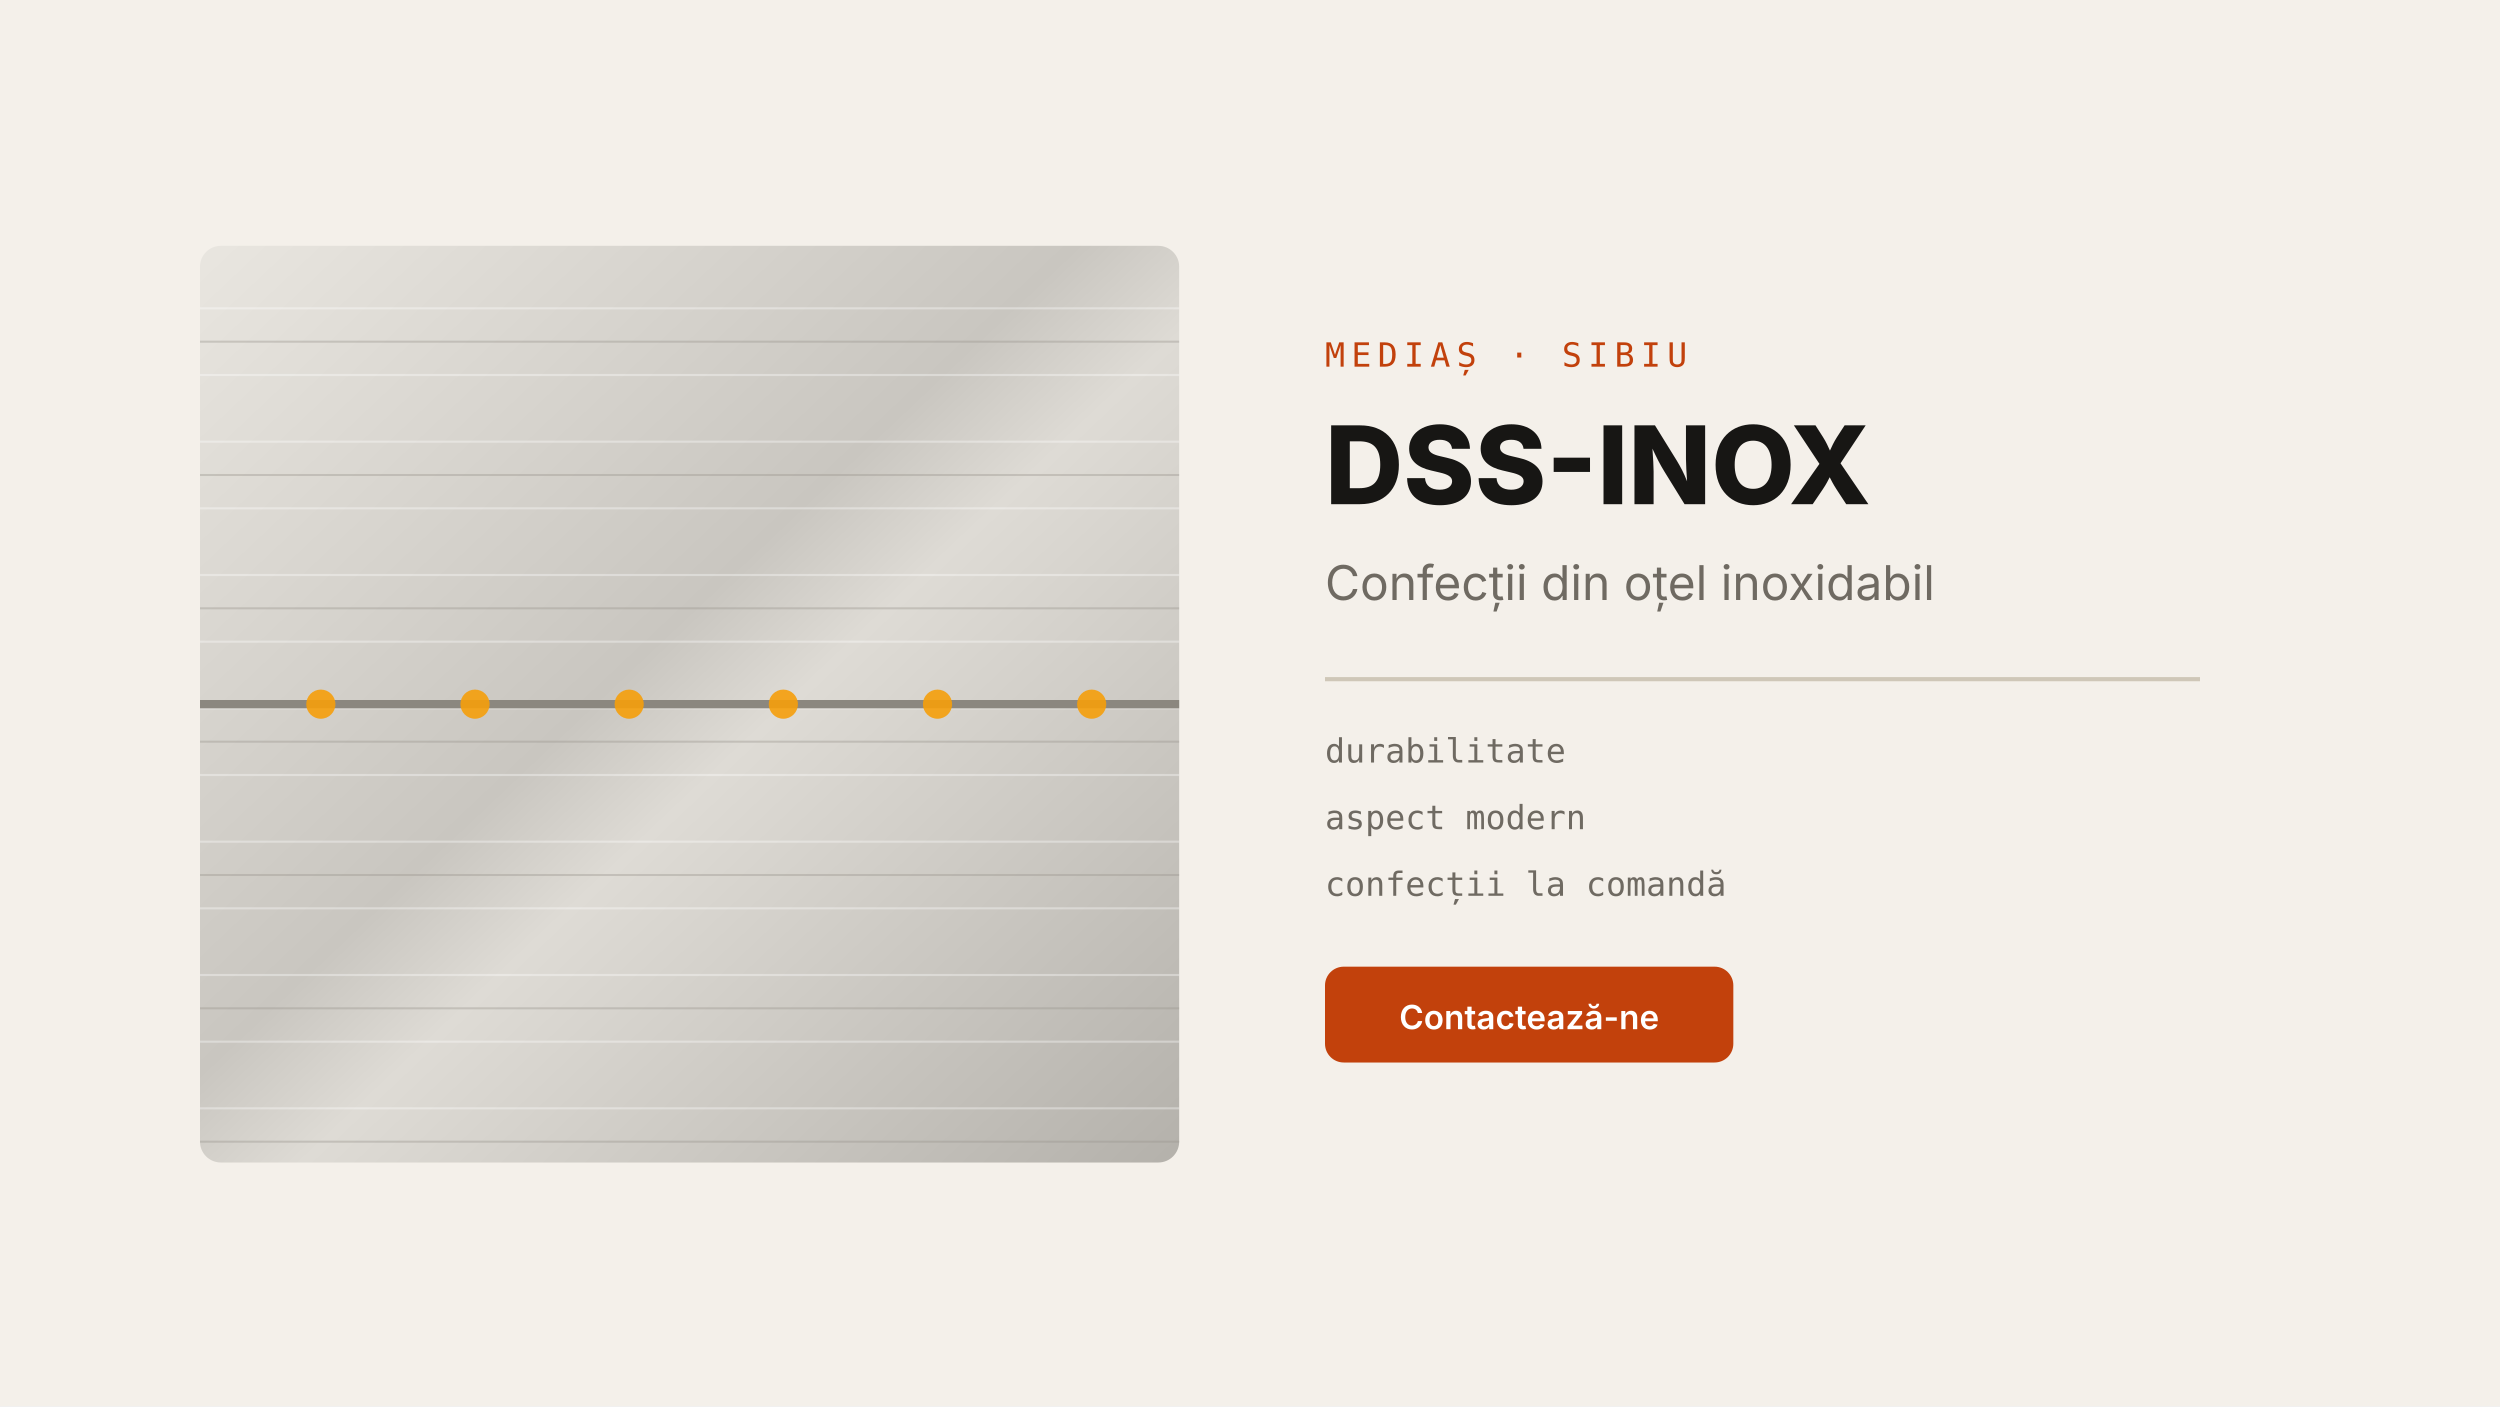
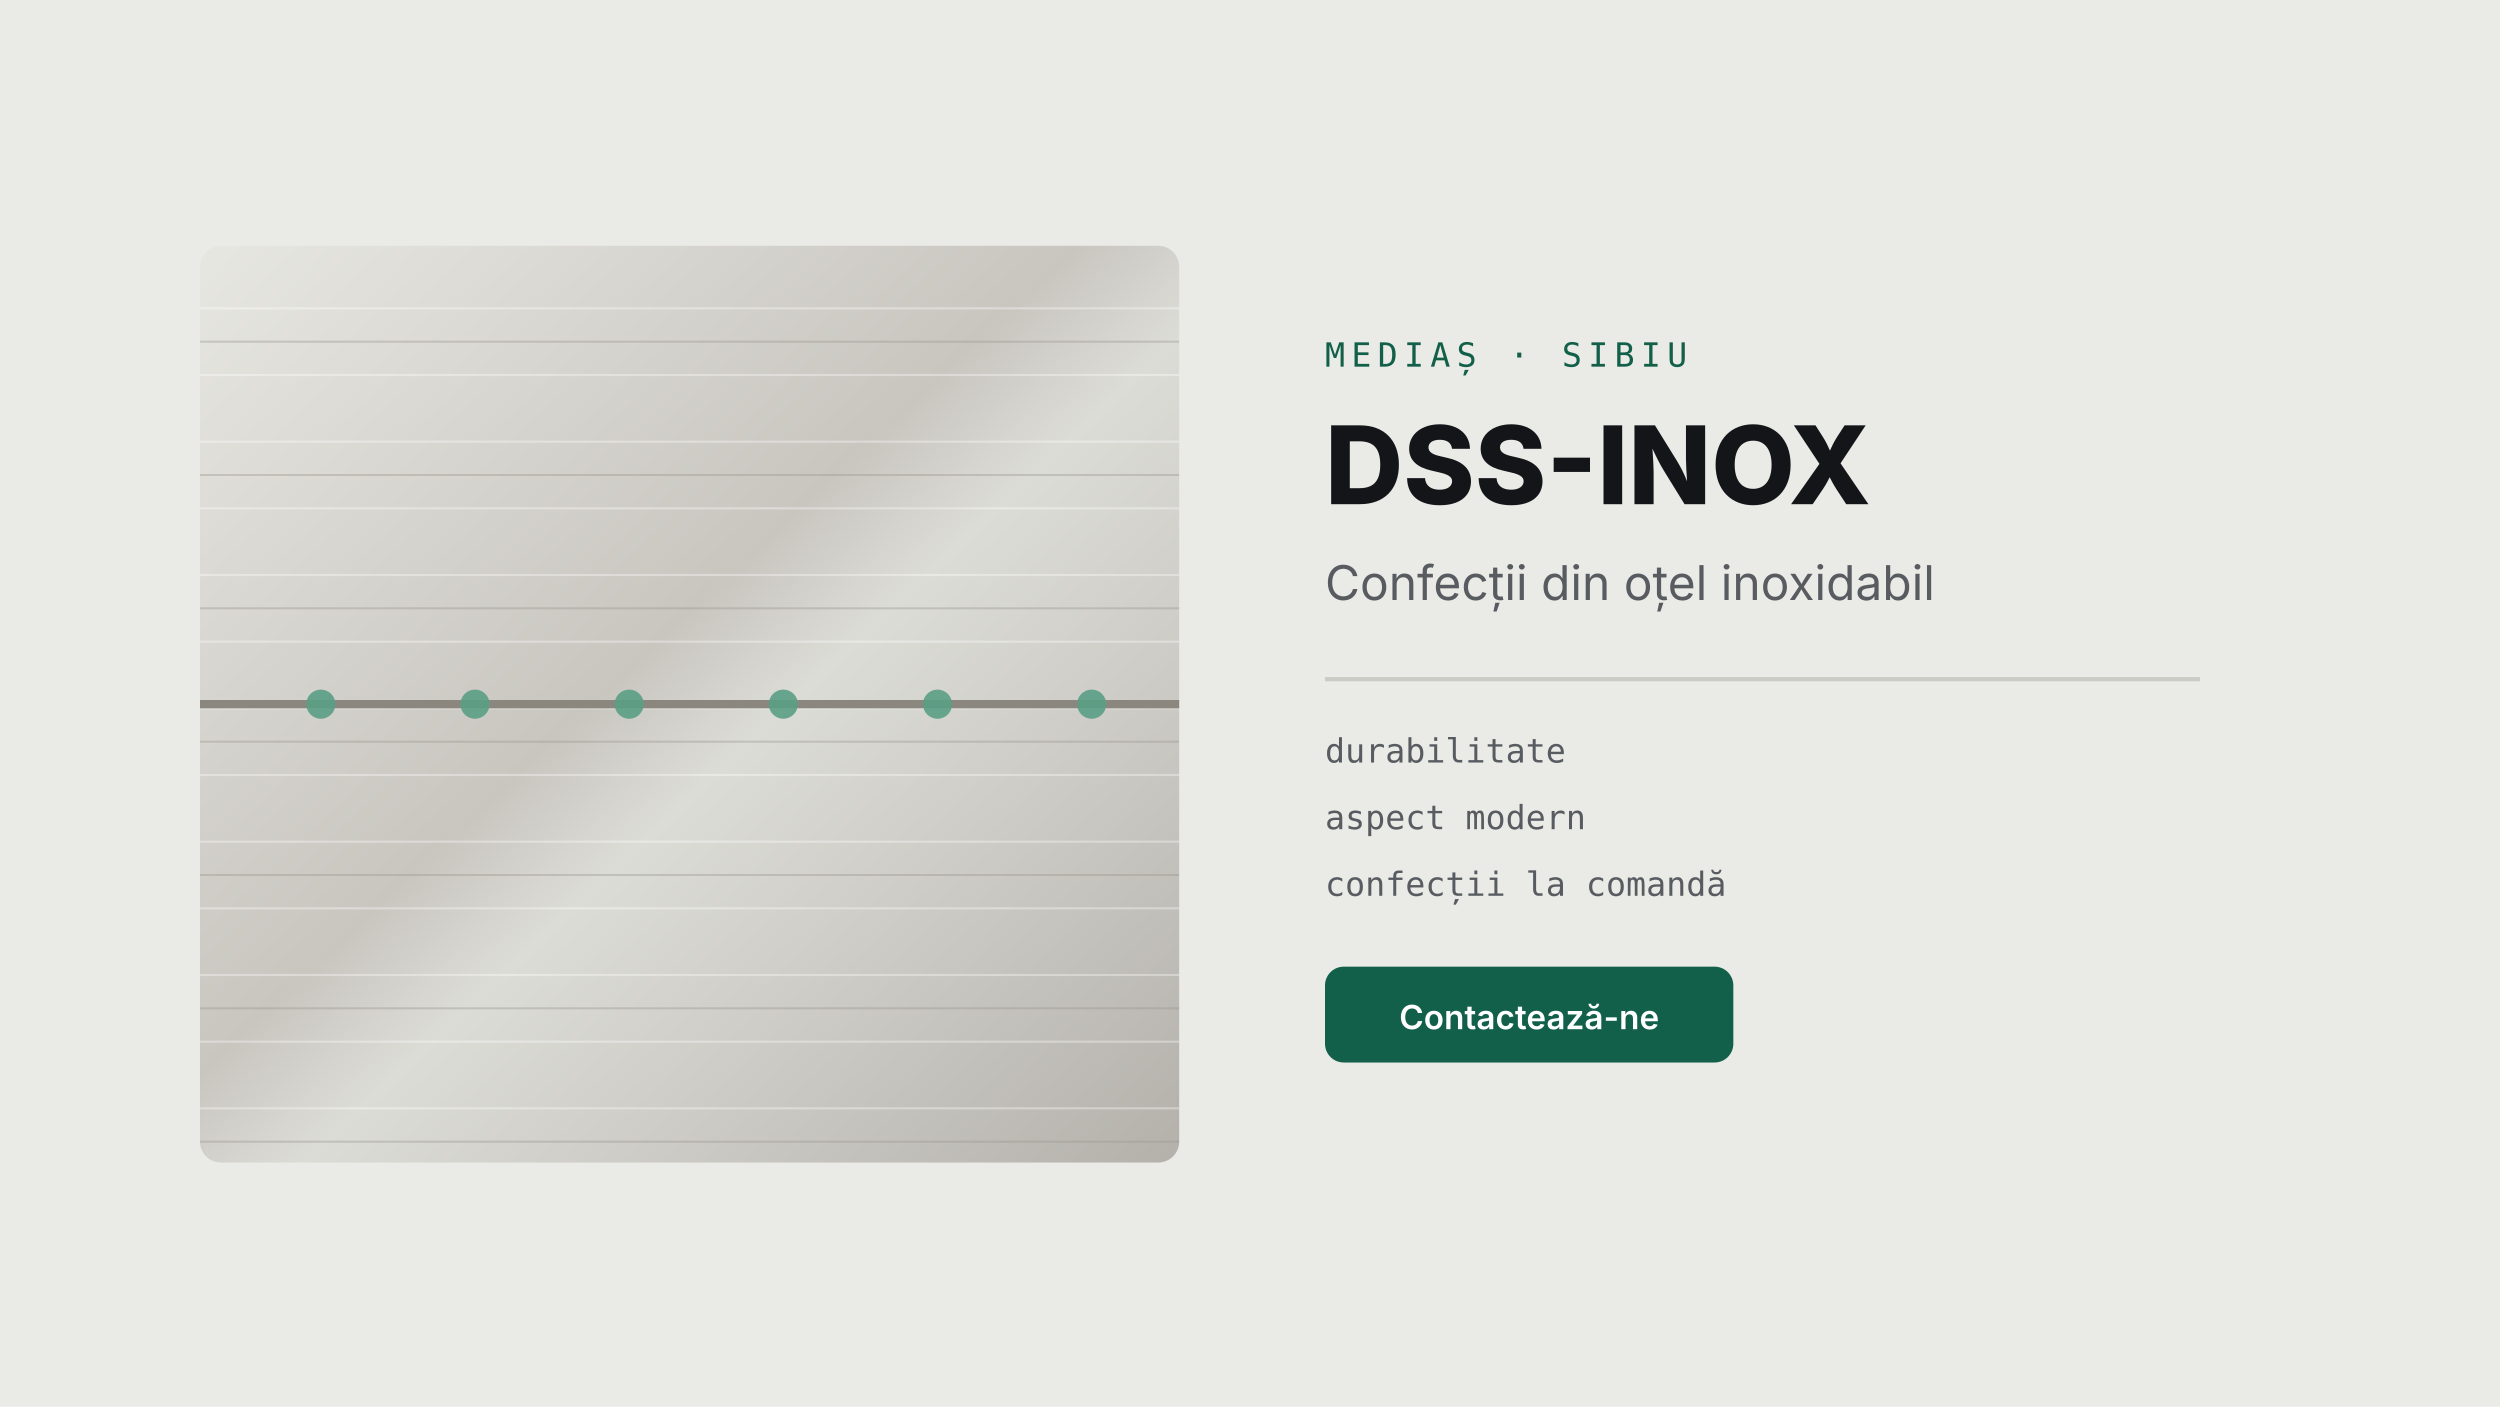
<svg xmlns="http://www.w3.org/2000/svg" viewBox="0 0 1200 675" role="img" aria-label="Brushed stainless steel panels — a service website for a steel fabrication business">
  <defs>
    <linearGradient id="steel" x1="0" y1="0" x2="1" y2="1">
-       <stop offset="0" stop-color="#e9e6e0" />
+       <stop offset="0" stop-color="#e7e7e2" />
      <stop offset="0.45" stop-color="#c9c6c0" />
-       <stop offset="0.55" stop-color="#dedbd5" />
+       <stop offset="0.55" stop-color="#dcdcd7" />
      <stop offset="1" stop-color="#b4b1ab" />
    </linearGradient>
  </defs>
-   <rect width="1200" height="675" fill="#f4f0ea" />
+   <rect width="1200" height="675" fill="#eaeae6" />
  <g transform="translate(96 118)">
    <rect x="0" y="0" width="470" height="440" rx="10" fill="url(#steel)" />
    <g stroke="#ffffff" stroke-width="1" opacity="0.35">
      <path d="M0 30 H470 M0 62 H470 M0 94 H470 M0 126 H470 M0 158 H470 M0 190 H470 M0 222 H470 M0 254 H470 M0 286 H470 M0 318 H470 M0 350 H470 M0 382 H470 M0 414 H470" />
    </g>
    <g stroke="#9a978f" stroke-width="1" opacity="0.4">
      <path d="M0 46 H470 M0 110 H470 M0 174 H470 M0 238 H470 M0 302 H470 M0 366 H470 M0 430 H470" />
    </g>
    <path d="M0 220 H470" stroke="#8b877f" stroke-width="4" />
-     <g fill="#f59e0b" opacity="0.9">
+     <g fill="#5a9e85" opacity="0.9">
      <circle cx="58" cy="220" r="7" />
      <circle cx="132" cy="220" r="7" />
      <circle cx="206" cy="220" r="7" />
      <circle cx="280" cy="220" r="7" />
      <circle cx="354" cy="220" r="7" />
      <circle cx="428" cy="220" r="7" />
    </g>
  </g>
  <g transform="translate(636 176)">
-     <text x="0" y="0" font-family="ui-monospace, Menlo, monospace" font-size="16" letter-spacing="3" fill="#c2410c">MEDIAȘ · SIBIU</text>
-     <text x="0" y="66" font-family="-apple-system, Segoe UI, sans-serif" font-size="52" font-weight="800" fill="#171614">DSS-INOX</text>
-     <text x="0" y="112" font-family="-apple-system, Segoe UI, sans-serif" font-size="23" fill="#6f6a62">Confecții din oțel inoxidabil</text>
-     <g stroke="#cfc7b8" stroke-width="2">
+     <text x="0" y="0" font-family="ui-monospace, Menlo, monospace" font-size="16" letter-spacing="3" fill="#12604a">MEDIAȘ · SIBIU</text>
+     <text x="0" y="66" font-family="-apple-system, Segoe UI, sans-serif" font-size="52" font-weight="800" fill="#131518">DSS-INOX</text>
+     <text x="0" y="112" font-family="-apple-system, Segoe UI, sans-serif" font-size="23" fill="#585c61">Confecții din oțel inoxidabil</text>
+     <g stroke="#cbcbc5" stroke-width="2">
      <path d="M0 150 H420" />
    </g>
-     <g font-family="ui-monospace, Menlo, monospace" font-size="16" fill="#6f6a62">
+     <g font-family="ui-monospace, Menlo, monospace" font-size="16" fill="#585c61">
      <text x="0" y="190">durabilitate</text>
      <text x="0" y="222">aspect modern</text>
      <text x="0" y="254">confecții la comandă</text>
    </g>
    <g transform="translate(0 288)">
-       <rect x="0" y="0" width="196" height="46" rx="9" fill="#c2410c" />
+       <rect x="0" y="0" width="196" height="46" rx="9" fill="#12604a" />
      <text x="98" y="30" text-anchor="middle" font-family="-apple-system, Segoe UI, sans-serif" font-size="16" font-weight="600" fill="#ffffff">Contactează-ne</text>
    </g>
  </g>
</svg>
